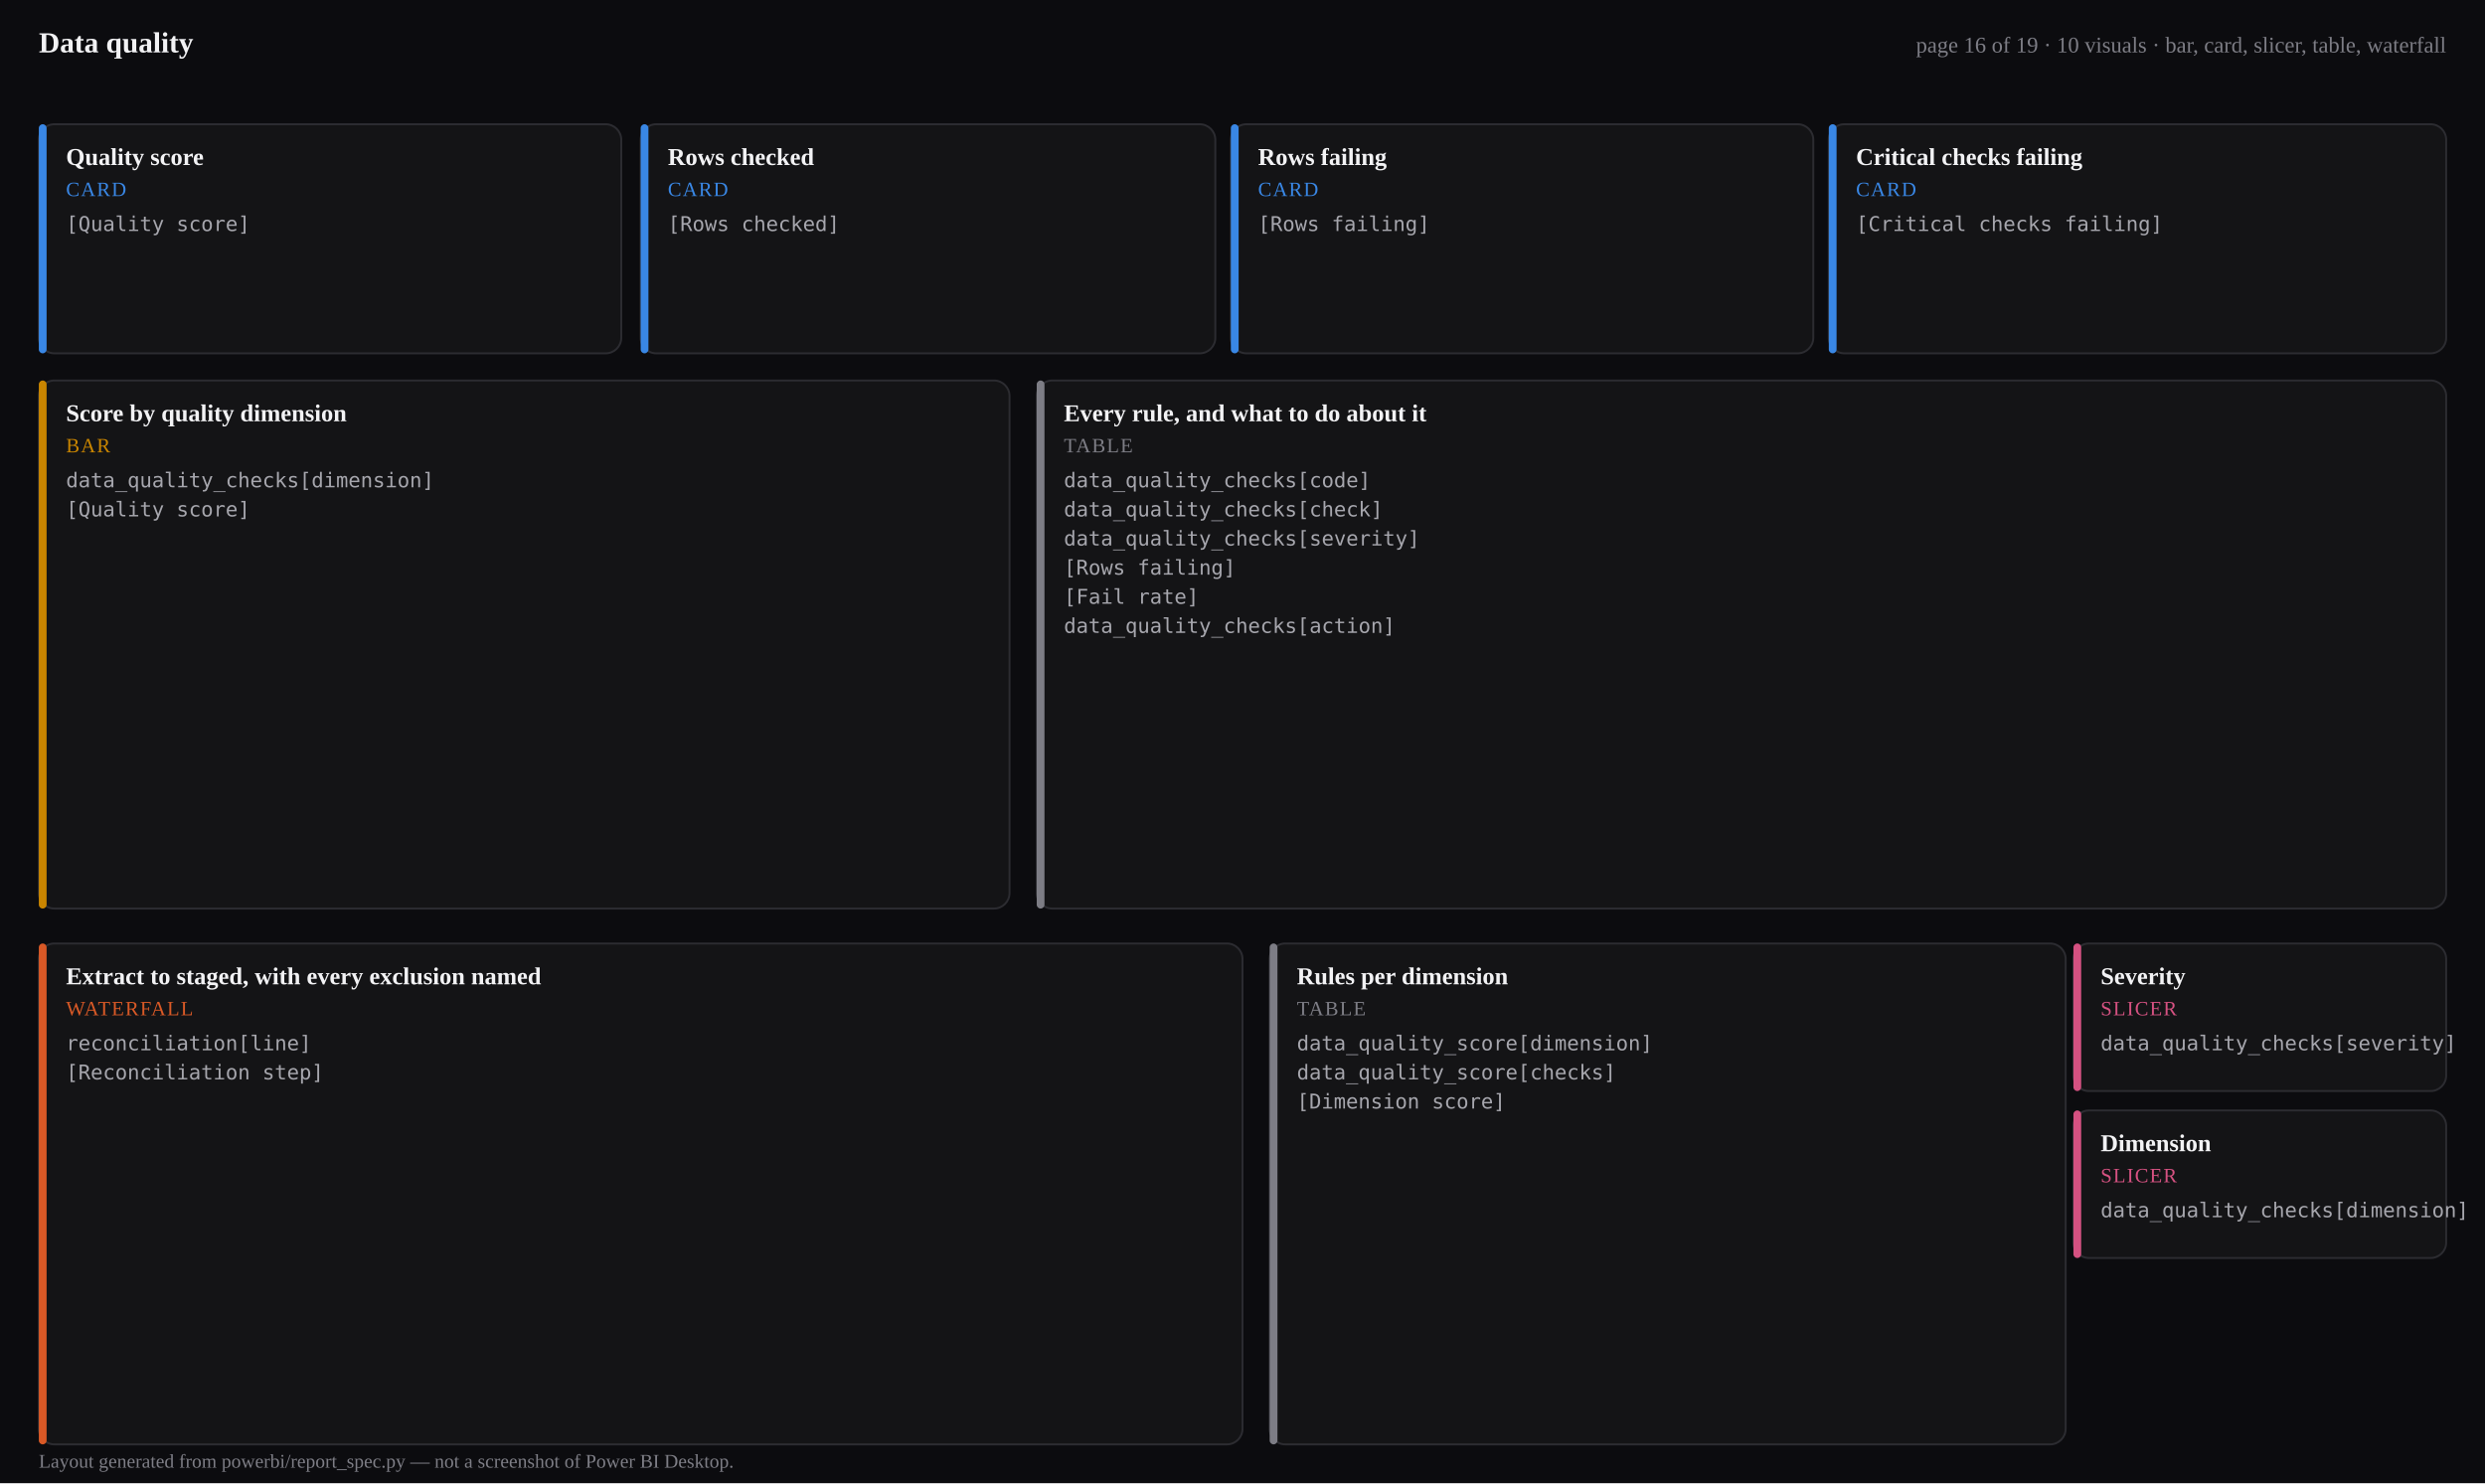
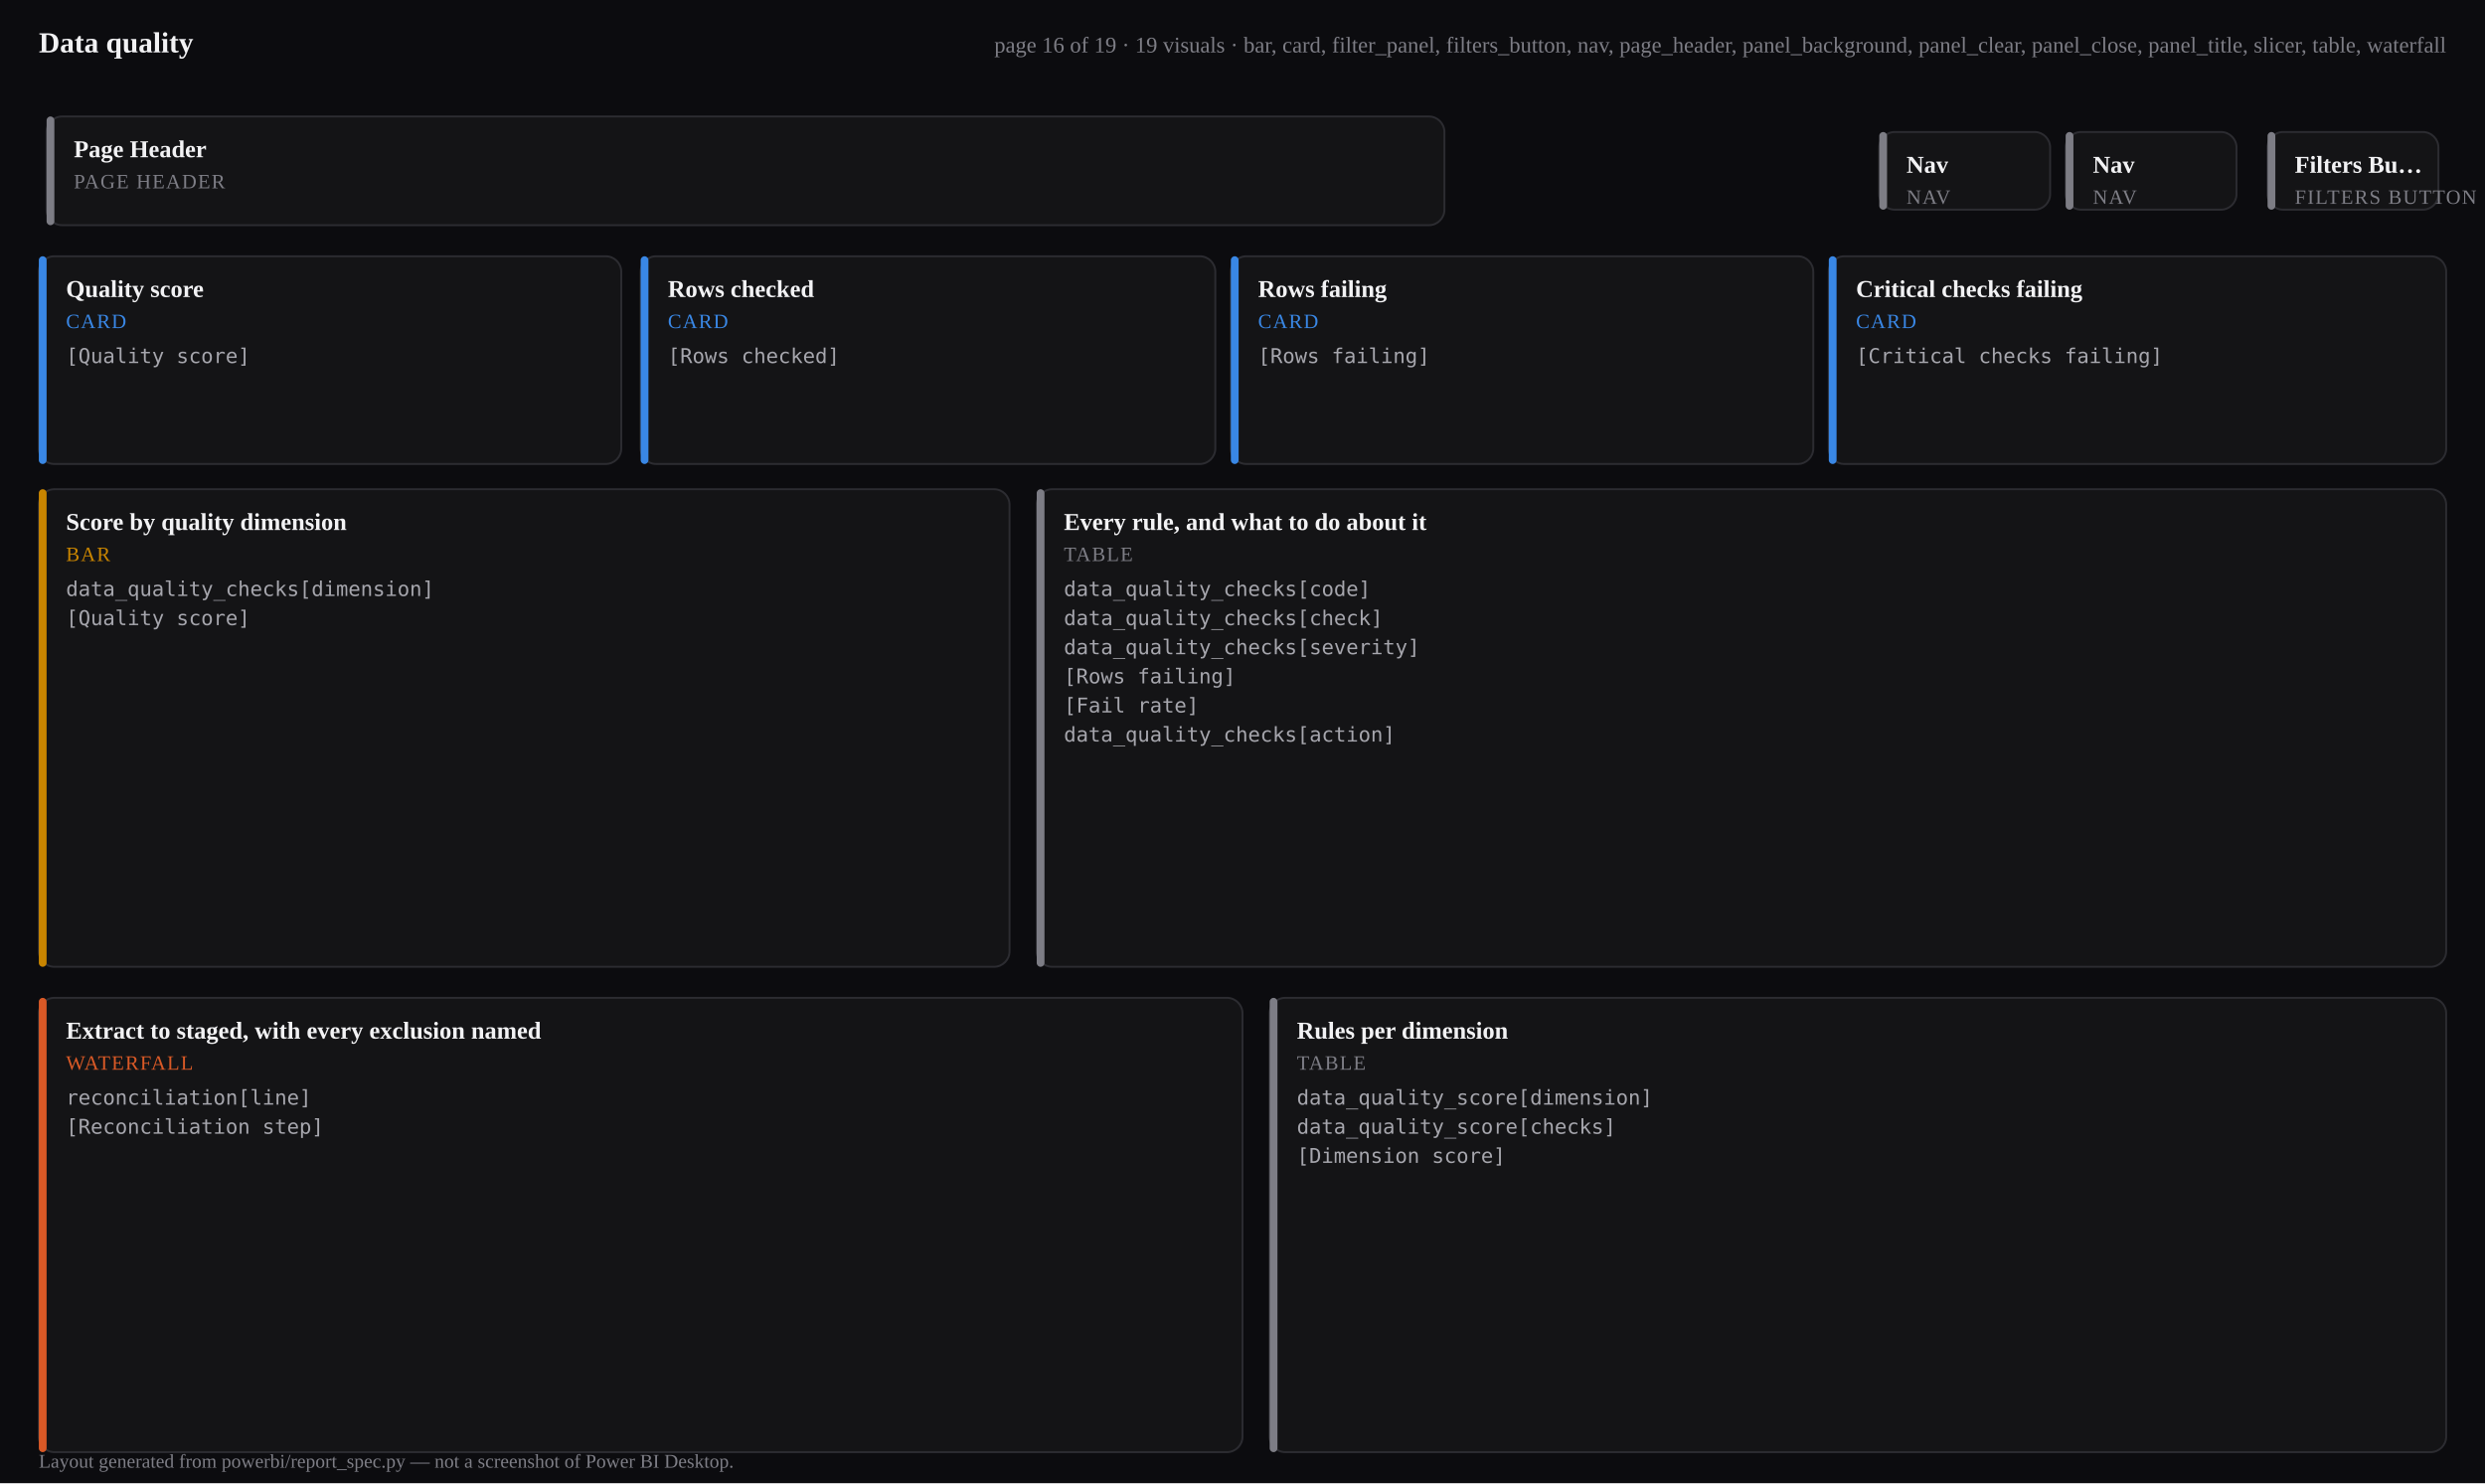
- <svg xmlns="http://www.w3.org/2000/svg" viewBox="0 0 1280 764" width="1280" height="764" role="img" aria-label="Layout of the Data quality page: 10 visuals on a 1280 by 720 canvas">
+ <svg xmlns="http://www.w3.org/2000/svg" viewBox="0 0 1280 764" width="1280" height="764" role="img" aria-label="Layout of the Data quality page: 19 visuals on a 1280 by 720 canvas">
  <rect width="1280" height="764" fill="#0c0c0f" />
  <text x="20" y="27" fill="#f2f2f4" font-size="15" font-weight="700">Data quality</text>
-   <text x="1260" y="27" fill="#7d7d85" font-size="11.5" text-anchor="end">page 16 of 19 · 10 visuals · bar, card, slicer, table, waterfall</text>
+   <text x="1260" y="27" fill="#7d7d85" font-size="11.5" text-anchor="end">page 16 of 19 · 19 visuals · bar, card, filter_panel, filters_button, nav, page_header, panel_background, panel_clear, panel_close, panel_title, slicer, table, waterfall</text>
  <g transform="translate(0 44)">
    <g>
-       <rect x="20" y="20" width="300" height="118" rx="8" fill="#141416" stroke="#2c2c31" stroke-width="1" />
-       <rect x="20" y="20" width="4" height="118" rx="2" fill="#3987e5" />
-       <text x="34" y="41" fill="#f2f2f4" font-size="12.5" font-weight="600">Quality score</text>
-       <text x="34" y="57" fill="#3987e5" font-size="10.5" letter-spacing="0.06em">CARD</text>
-       <text x="34" y="75" fill="#a6a6ad" font-size="10.5" font-family="ui-monospace, SFMono-Regular, Menlo, monospace">[Quality score]</text>
+       <rect x="24" y="16" width="720" height="56" rx="8" fill="#141416" stroke="#2c2c31" stroke-width="1" />
+       <rect x="24" y="16" width="4" height="56" rx="2" fill="#7d7d85" />
+       <text x="38" y="37" fill="#f2f2f4" font-size="12.5" font-weight="600">Page Header</text>
+       <text x="38" y="53" fill="#7d7d85" font-size="10.5" letter-spacing="0.06em">PAGE HEADER</text>
    </g>
    <g>
-       <rect x="330" y="20" width="296" height="118" rx="8" fill="#141416" stroke="#2c2c31" stroke-width="1" />
-       <rect x="330" y="20" width="4" height="118" rx="2" fill="#3987e5" />
-       <text x="344" y="41" fill="#f2f2f4" font-size="12.5" font-weight="600">Rows checked</text>
-       <text x="344" y="57" fill="#3987e5" font-size="10.5" letter-spacing="0.06em">CARD</text>
-       <text x="344" y="75" fill="#a6a6ad" font-size="10.5" font-family="ui-monospace, SFMono-Regular, Menlo, monospace">[Rows checked]</text>
+       <rect x="1168" y="24" width="88" height="40" rx="8" fill="#141416" stroke="#2c2c31" stroke-width="1" />
+       <rect x="1168" y="24" width="4" height="40" rx="2" fill="#7d7d85" />
+       <text x="1182" y="45" fill="#f2f2f4" font-size="12.5" font-weight="600">Filters Bu…</text>
+       <text x="1182" y="61" fill="#7d7d85" font-size="10.5" letter-spacing="0.06em">FILTERS BUTTON</text>
    </g>
    <g>
-       <rect x="634" y="20" width="300" height="118" rx="8" fill="#141416" stroke="#2c2c31" stroke-width="1" />
-       <rect x="634" y="20" width="4" height="118" rx="2" fill="#3987e5" />
-       <text x="648" y="41" fill="#f2f2f4" font-size="12.5" font-weight="600">Rows failing</text>
-       <text x="648" y="57" fill="#3987e5" font-size="10.5" letter-spacing="0.06em">CARD</text>
-       <text x="648" y="75" fill="#a6a6ad" font-size="10.5" font-family="ui-monospace, SFMono-Regular, Menlo, monospace">[Rows failing]</text>
+       <rect x="1064" y="24" width="88" height="40" rx="8" fill="#141416" stroke="#2c2c31" stroke-width="1" />
+       <rect x="1064" y="24" width="4" height="40" rx="2" fill="#7d7d85" />
+       <text x="1078" y="45" fill="#f2f2f4" font-size="12.5" font-weight="600">Nav</text>
+       <text x="1078" y="61" fill="#7d7d85" font-size="10.5" letter-spacing="0.06em">NAV</text>
    </g>
    <g>
-       <rect x="942" y="20" width="318" height="118" rx="8" fill="#141416" stroke="#2c2c31" stroke-width="1" />
-       <rect x="942" y="20" width="4" height="118" rx="2" fill="#3987e5" />
-       <text x="956" y="41" fill="#f2f2f4" font-size="12.5" font-weight="600">Critical checks failing</text>
-       <text x="956" y="57" fill="#3987e5" font-size="10.5" letter-spacing="0.06em">CARD</text>
-       <text x="956" y="75" fill="#a6a6ad" font-size="10.5" font-family="ui-monospace, SFMono-Regular, Menlo, monospace">[Critical checks failing]</text>
+       <rect x="968" y="24" width="88" height="40" rx="8" fill="#141416" stroke="#2c2c31" stroke-width="1" />
+       <rect x="968" y="24" width="4" height="40" rx="2" fill="#7d7d85" />
+       <text x="982" y="45" fill="#f2f2f4" font-size="12.5" font-weight="600">Nav</text>
+       <text x="982" y="61" fill="#7d7d85" font-size="10.5" letter-spacing="0.06em">NAV</text>
    </g>
    <g>
-       <rect x="20" y="152" width="500" height="272" rx="8" fill="#141416" stroke="#2c2c31" stroke-width="1" />
-       <rect x="20" y="152" width="4" height="272" rx="2" fill="#c98500" />
-       <text x="34" y="173" fill="#f2f2f4" font-size="12.5" font-weight="600">Score by quality dimension</text>
-       <text x="34" y="189" fill="#c98500" font-size="10.5" letter-spacing="0.06em">BAR</text>
-       <text x="34" y="207" fill="#a6a6ad" font-size="10.5" font-family="ui-monospace, SFMono-Regular, Menlo, monospace">data_quality_checks[dimension]</text>
-       <text x="34" y="222" fill="#a6a6ad" font-size="10.5" font-family="ui-monospace, SFMono-Regular, Menlo, monospace">[Quality score]</text>
+       <rect x="20" y="88" width="300" height="107" rx="8" fill="#141416" stroke="#2c2c31" stroke-width="1" />
+       <rect x="20" y="88" width="4" height="107" rx="2" fill="#3987e5" />
+       <text x="34" y="109" fill="#f2f2f4" font-size="12.5" font-weight="600">Quality score</text>
+       <text x="34" y="125" fill="#3987e5" font-size="10.5" letter-spacing="0.06em">CARD</text>
+       <text x="34" y="143" fill="#a6a6ad" font-size="10.5" font-family="ui-monospace, SFMono-Regular, Menlo, monospace">[Quality score]</text>
    </g>
    <g>
-       <rect x="534" y="152" width="726" height="272" rx="8" fill="#141416" stroke="#2c2c31" stroke-width="1" />
-       <rect x="534" y="152" width="4" height="272" rx="2" fill="#7d7d85" />
-       <text x="548" y="173" fill="#f2f2f4" font-size="12.5" font-weight="600">Every rule, and what to do about it</text>
-       <text x="548" y="189" fill="#7d7d85" font-size="10.5" letter-spacing="0.06em">TABLE</text>
-       <text x="548" y="207" fill="#a6a6ad" font-size="10.5" font-family="ui-monospace, SFMono-Regular, Menlo, monospace">data_quality_checks[code]</text>
-       <text x="548" y="222" fill="#a6a6ad" font-size="10.5" font-family="ui-monospace, SFMono-Regular, Menlo, monospace">data_quality_checks[check]</text>
-       <text x="548" y="237" fill="#a6a6ad" font-size="10.5" font-family="ui-monospace, SFMono-Regular, Menlo, monospace">data_quality_checks[severity]</text>
-       <text x="548" y="252" fill="#a6a6ad" font-size="10.5" font-family="ui-monospace, SFMono-Regular, Menlo, monospace">[Rows failing]</text>
-       <text x="548" y="267" fill="#a6a6ad" font-size="10.5" font-family="ui-monospace, SFMono-Regular, Menlo, monospace">[Fail rate]</text>
-       <text x="548" y="282" fill="#a6a6ad" font-size="10.5" font-family="ui-monospace, SFMono-Regular, Menlo, monospace">data_quality_checks[action]</text>
+       <rect x="330" y="88" width="296" height="107" rx="8" fill="#141416" stroke="#2c2c31" stroke-width="1" />
+       <rect x="330" y="88" width="4" height="107" rx="2" fill="#3987e5" />
+       <text x="344" y="109" fill="#f2f2f4" font-size="12.5" font-weight="600">Rows checked</text>
+       <text x="344" y="125" fill="#3987e5" font-size="10.5" letter-spacing="0.06em">CARD</text>
+       <text x="344" y="143" fill="#a6a6ad" font-size="10.5" font-family="ui-monospace, SFMono-Regular, Menlo, monospace">[Rows checked]</text>
    </g>
    <g>
-       <rect x="20" y="442" width="620" height="258" rx="8" fill="#141416" stroke="#2c2c31" stroke-width="1" />
-       <rect x="20" y="442" width="4" height="258" rx="2" fill="#d95926" />
-       <text x="34" y="463" fill="#f2f2f4" font-size="12.5" font-weight="600">Extract to staged, with every exclusion named</text>
-       <text x="34" y="479" fill="#d95926" font-size="10.5" letter-spacing="0.06em">WATERFALL</text>
-       <text x="34" y="497" fill="#a6a6ad" font-size="10.5" font-family="ui-monospace, SFMono-Regular, Menlo, monospace">reconciliation[line]</text>
-       <text x="34" y="512" fill="#a6a6ad" font-size="10.5" font-family="ui-monospace, SFMono-Regular, Menlo, monospace">[Reconciliation step]</text>
+       <rect x="634" y="88" width="300" height="107" rx="8" fill="#141416" stroke="#2c2c31" stroke-width="1" />
+       <rect x="634" y="88" width="4" height="107" rx="2" fill="#3987e5" />
+       <text x="648" y="109" fill="#f2f2f4" font-size="12.5" font-weight="600">Rows failing</text>
+       <text x="648" y="125" fill="#3987e5" font-size="10.5" letter-spacing="0.06em">CARD</text>
+       <text x="648" y="143" fill="#a6a6ad" font-size="10.5" font-family="ui-monospace, SFMono-Regular, Menlo, monospace">[Rows failing]</text>
    </g>
    <g>
-       <rect x="654" y="442" width="410" height="258" rx="8" fill="#141416" stroke="#2c2c31" stroke-width="1" />
-       <rect x="654" y="442" width="4" height="258" rx="2" fill="#7d7d85" />
-       <text x="668" y="463" fill="#f2f2f4" font-size="12.5" font-weight="600">Rules per dimension</text>
-       <text x="668" y="479" fill="#7d7d85" font-size="10.5" letter-spacing="0.06em">TABLE</text>
-       <text x="668" y="497" fill="#a6a6ad" font-size="10.5" font-family="ui-monospace, SFMono-Regular, Menlo, monospace">data_quality_score[dimension]</text>
-       <text x="668" y="512" fill="#a6a6ad" font-size="10.5" font-family="ui-monospace, SFMono-Regular, Menlo, monospace">data_quality_score[checks]</text>
-       <text x="668" y="527" fill="#a6a6ad" font-size="10.5" font-family="ui-monospace, SFMono-Regular, Menlo, monospace">[Dimension score]</text>
+       <rect x="942" y="88" width="318" height="107" rx="8" fill="#141416" stroke="#2c2c31" stroke-width="1" />
+       <rect x="942" y="88" width="4" height="107" rx="2" fill="#3987e5" />
+       <text x="956" y="109" fill="#f2f2f4" font-size="12.5" font-weight="600">Critical checks failing</text>
+       <text x="956" y="125" fill="#3987e5" font-size="10.5" letter-spacing="0.06em">CARD</text>
+       <text x="956" y="143" fill="#a6a6ad" font-size="10.5" font-family="ui-monospace, SFMono-Regular, Menlo, monospace">[Critical checks failing]</text>
    </g>
    <g>
-       <rect x="1068" y="442" width="192" height="76" rx="8" fill="#141416" stroke="#2c2c31" stroke-width="1" />
-       <rect x="1068" y="442" width="4" height="76" rx="2" fill="#d55181" />
-       <text x="1082" y="463" fill="#f2f2f4" font-size="12.5" font-weight="600">Severity</text>
-       <text x="1082" y="479" fill="#d55181" font-size="10.5" letter-spacing="0.06em">SLICER</text>
-       <text x="1082" y="497" fill="#a6a6ad" font-size="10.5" font-family="ui-monospace, SFMono-Regular, Menlo, monospace">data_quality_checks[severity]</text>
+       <rect x="20" y="208" width="500" height="246" rx="8" fill="#141416" stroke="#2c2c31" stroke-width="1" />
+       <rect x="20" y="208" width="4" height="246" rx="2" fill="#c98500" />
+       <text x="34" y="229" fill="#f2f2f4" font-size="12.5" font-weight="600">Score by quality dimension</text>
+       <text x="34" y="245" fill="#c98500" font-size="10.5" letter-spacing="0.06em">BAR</text>
+       <text x="34" y="263" fill="#a6a6ad" font-size="10.5" font-family="ui-monospace, SFMono-Regular, Menlo, monospace">data_quality_checks[dimension]</text>
+       <text x="34" y="278" fill="#a6a6ad" font-size="10.5" font-family="ui-monospace, SFMono-Regular, Menlo, monospace">[Quality score]</text>
    </g>
    <g>
-       <rect x="1068" y="528" width="192" height="76" rx="8" fill="#141416" stroke="#2c2c31" stroke-width="1" />
-       <rect x="1068" y="528" width="4" height="76" rx="2" fill="#d55181" />
-       <text x="1082" y="549" fill="#f2f2f4" font-size="12.5" font-weight="600">Dimension</text>
-       <text x="1082" y="565" fill="#d55181" font-size="10.5" letter-spacing="0.06em">SLICER</text>
-       <text x="1082" y="583" fill="#a6a6ad" font-size="10.5" font-family="ui-monospace, SFMono-Regular, Menlo, monospace">data_quality_checks[dimension]</text>
+       <rect x="534" y="208" width="726" height="246" rx="8" fill="#141416" stroke="#2c2c31" stroke-width="1" />
+       <rect x="534" y="208" width="4" height="246" rx="2" fill="#7d7d85" />
+       <text x="548" y="229" fill="#f2f2f4" font-size="12.5" font-weight="600">Every rule, and what to do about it</text>
+       <text x="548" y="245" fill="#7d7d85" font-size="10.5" letter-spacing="0.06em">TABLE</text>
+       <text x="548" y="263" fill="#a6a6ad" font-size="10.5" font-family="ui-monospace, SFMono-Regular, Menlo, monospace">data_quality_checks[code]</text>
+       <text x="548" y="278" fill="#a6a6ad" font-size="10.5" font-family="ui-monospace, SFMono-Regular, Menlo, monospace">data_quality_checks[check]</text>
+       <text x="548" y="293" fill="#a6a6ad" font-size="10.5" font-family="ui-monospace, SFMono-Regular, Menlo, monospace">data_quality_checks[severity]</text>
+       <text x="548" y="308" fill="#a6a6ad" font-size="10.5" font-family="ui-monospace, SFMono-Regular, Menlo, monospace">[Rows failing]</text>
+       <text x="548" y="323" fill="#a6a6ad" font-size="10.5" font-family="ui-monospace, SFMono-Regular, Menlo, monospace">[Fail rate]</text>
+       <text x="548" y="338" fill="#a6a6ad" font-size="10.5" font-family="ui-monospace, SFMono-Regular, Menlo, monospace">data_quality_checks[action]</text>
+     </g>
+     <g>
+       <rect x="20" y="470" width="620" height="234" rx="8" fill="#141416" stroke="#2c2c31" stroke-width="1" />
+       <rect x="20" y="470" width="4" height="234" rx="2" fill="#d95926" />
+       <text x="34" y="491" fill="#f2f2f4" font-size="12.5" font-weight="600">Extract to staged, with every exclusion named</text>
+       <text x="34" y="507" fill="#d95926" font-size="10.5" letter-spacing="0.06em">WATERFALL</text>
+       <text x="34" y="525" fill="#a6a6ad" font-size="10.5" font-family="ui-monospace, SFMono-Regular, Menlo, monospace">reconciliation[line]</text>
+       <text x="34" y="540" fill="#a6a6ad" font-size="10.5" font-family="ui-monospace, SFMono-Regular, Menlo, monospace">[Reconciliation step]</text>
+     </g>
+     <g>
+       <rect x="654" y="470" width="606" height="234" rx="8" fill="#141416" stroke="#2c2c31" stroke-width="1" />
+       <rect x="654" y="470" width="4" height="234" rx="2" fill="#7d7d85" />
+       <text x="668" y="491" fill="#f2f2f4" font-size="12.5" font-weight="600">Rules per dimension</text>
+       <text x="668" y="507" fill="#7d7d85" font-size="10.5" letter-spacing="0.06em">TABLE</text>
+       <text x="668" y="525" fill="#a6a6ad" font-size="10.5" font-family="ui-monospace, SFMono-Regular, Menlo, monospace">data_quality_score[dimension]</text>
+       <text x="668" y="540" fill="#a6a6ad" font-size="10.5" font-family="ui-monospace, SFMono-Regular, Menlo, monospace">data_quality_score[checks]</text>
+       <text x="668" y="555" fill="#a6a6ad" font-size="10.5" font-family="ui-monospace, SFMono-Regular, Menlo, monospace">[Dimension score]</text>
    </g>
  </g>
  <text x="20" y="756" fill="#7d7d85" font-size="10">Layout generated from powerbi/report_spec.py — not a screenshot of Power BI Desktop.</text>
</svg>
